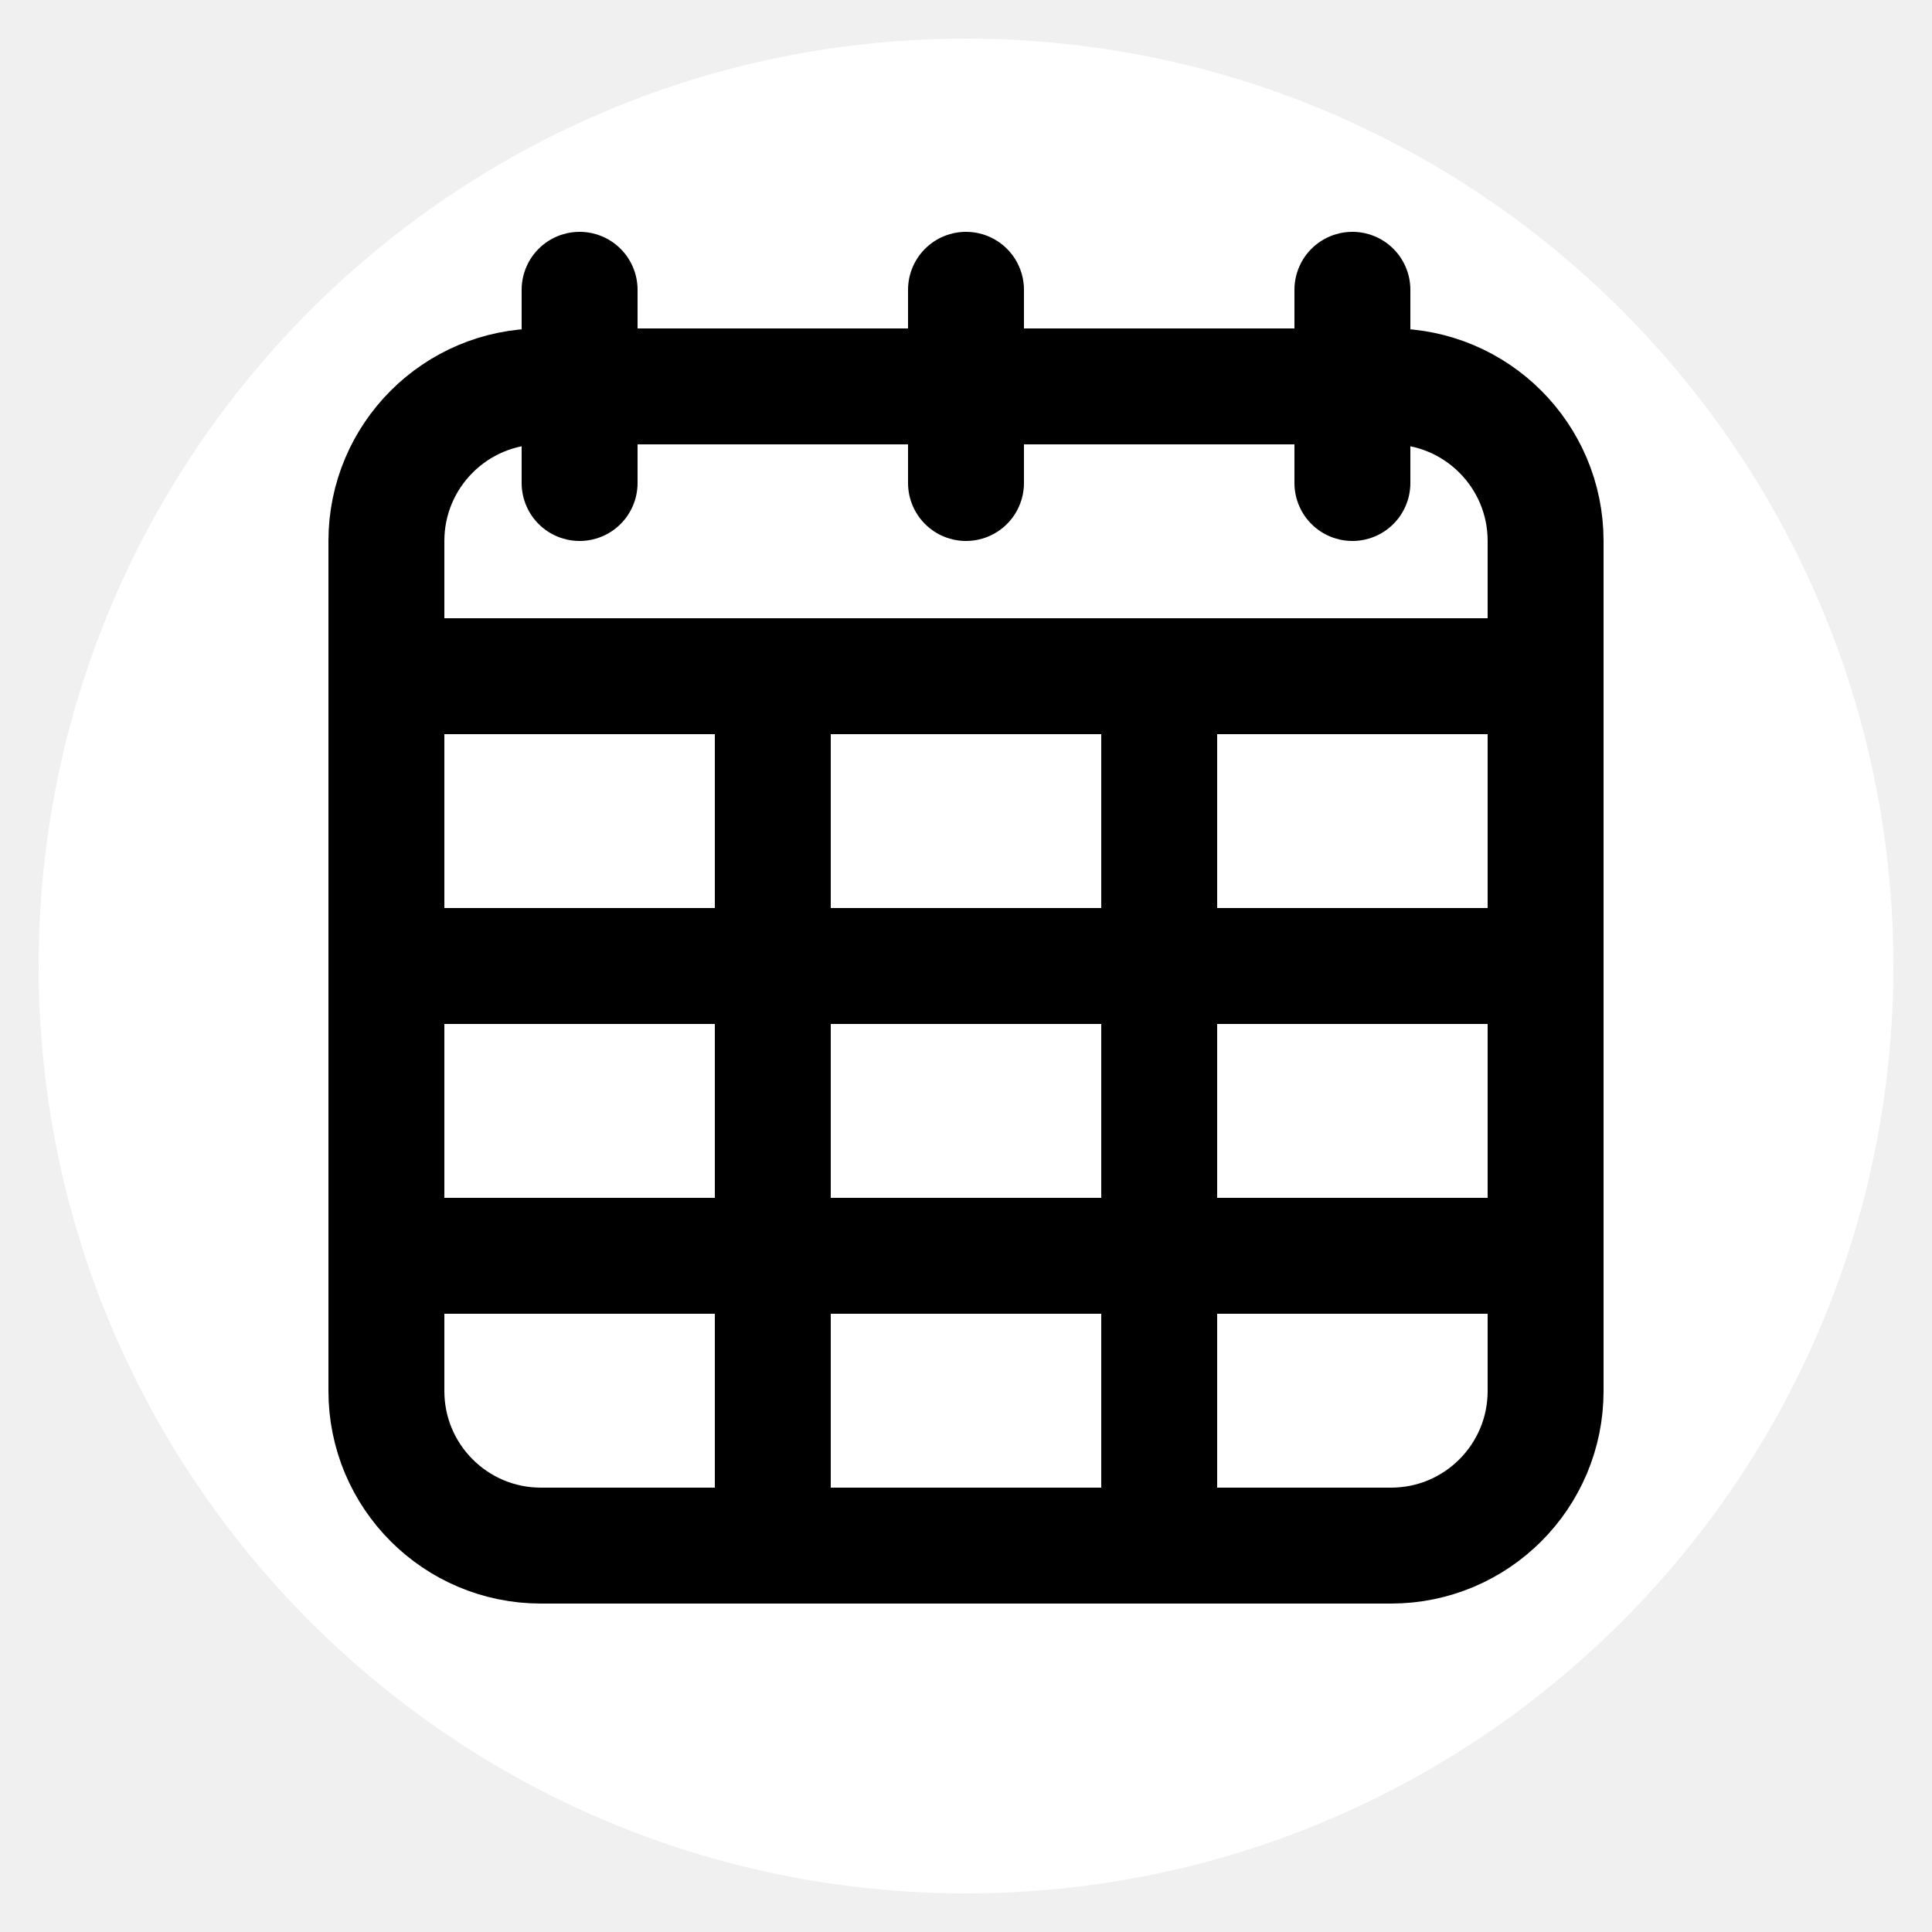
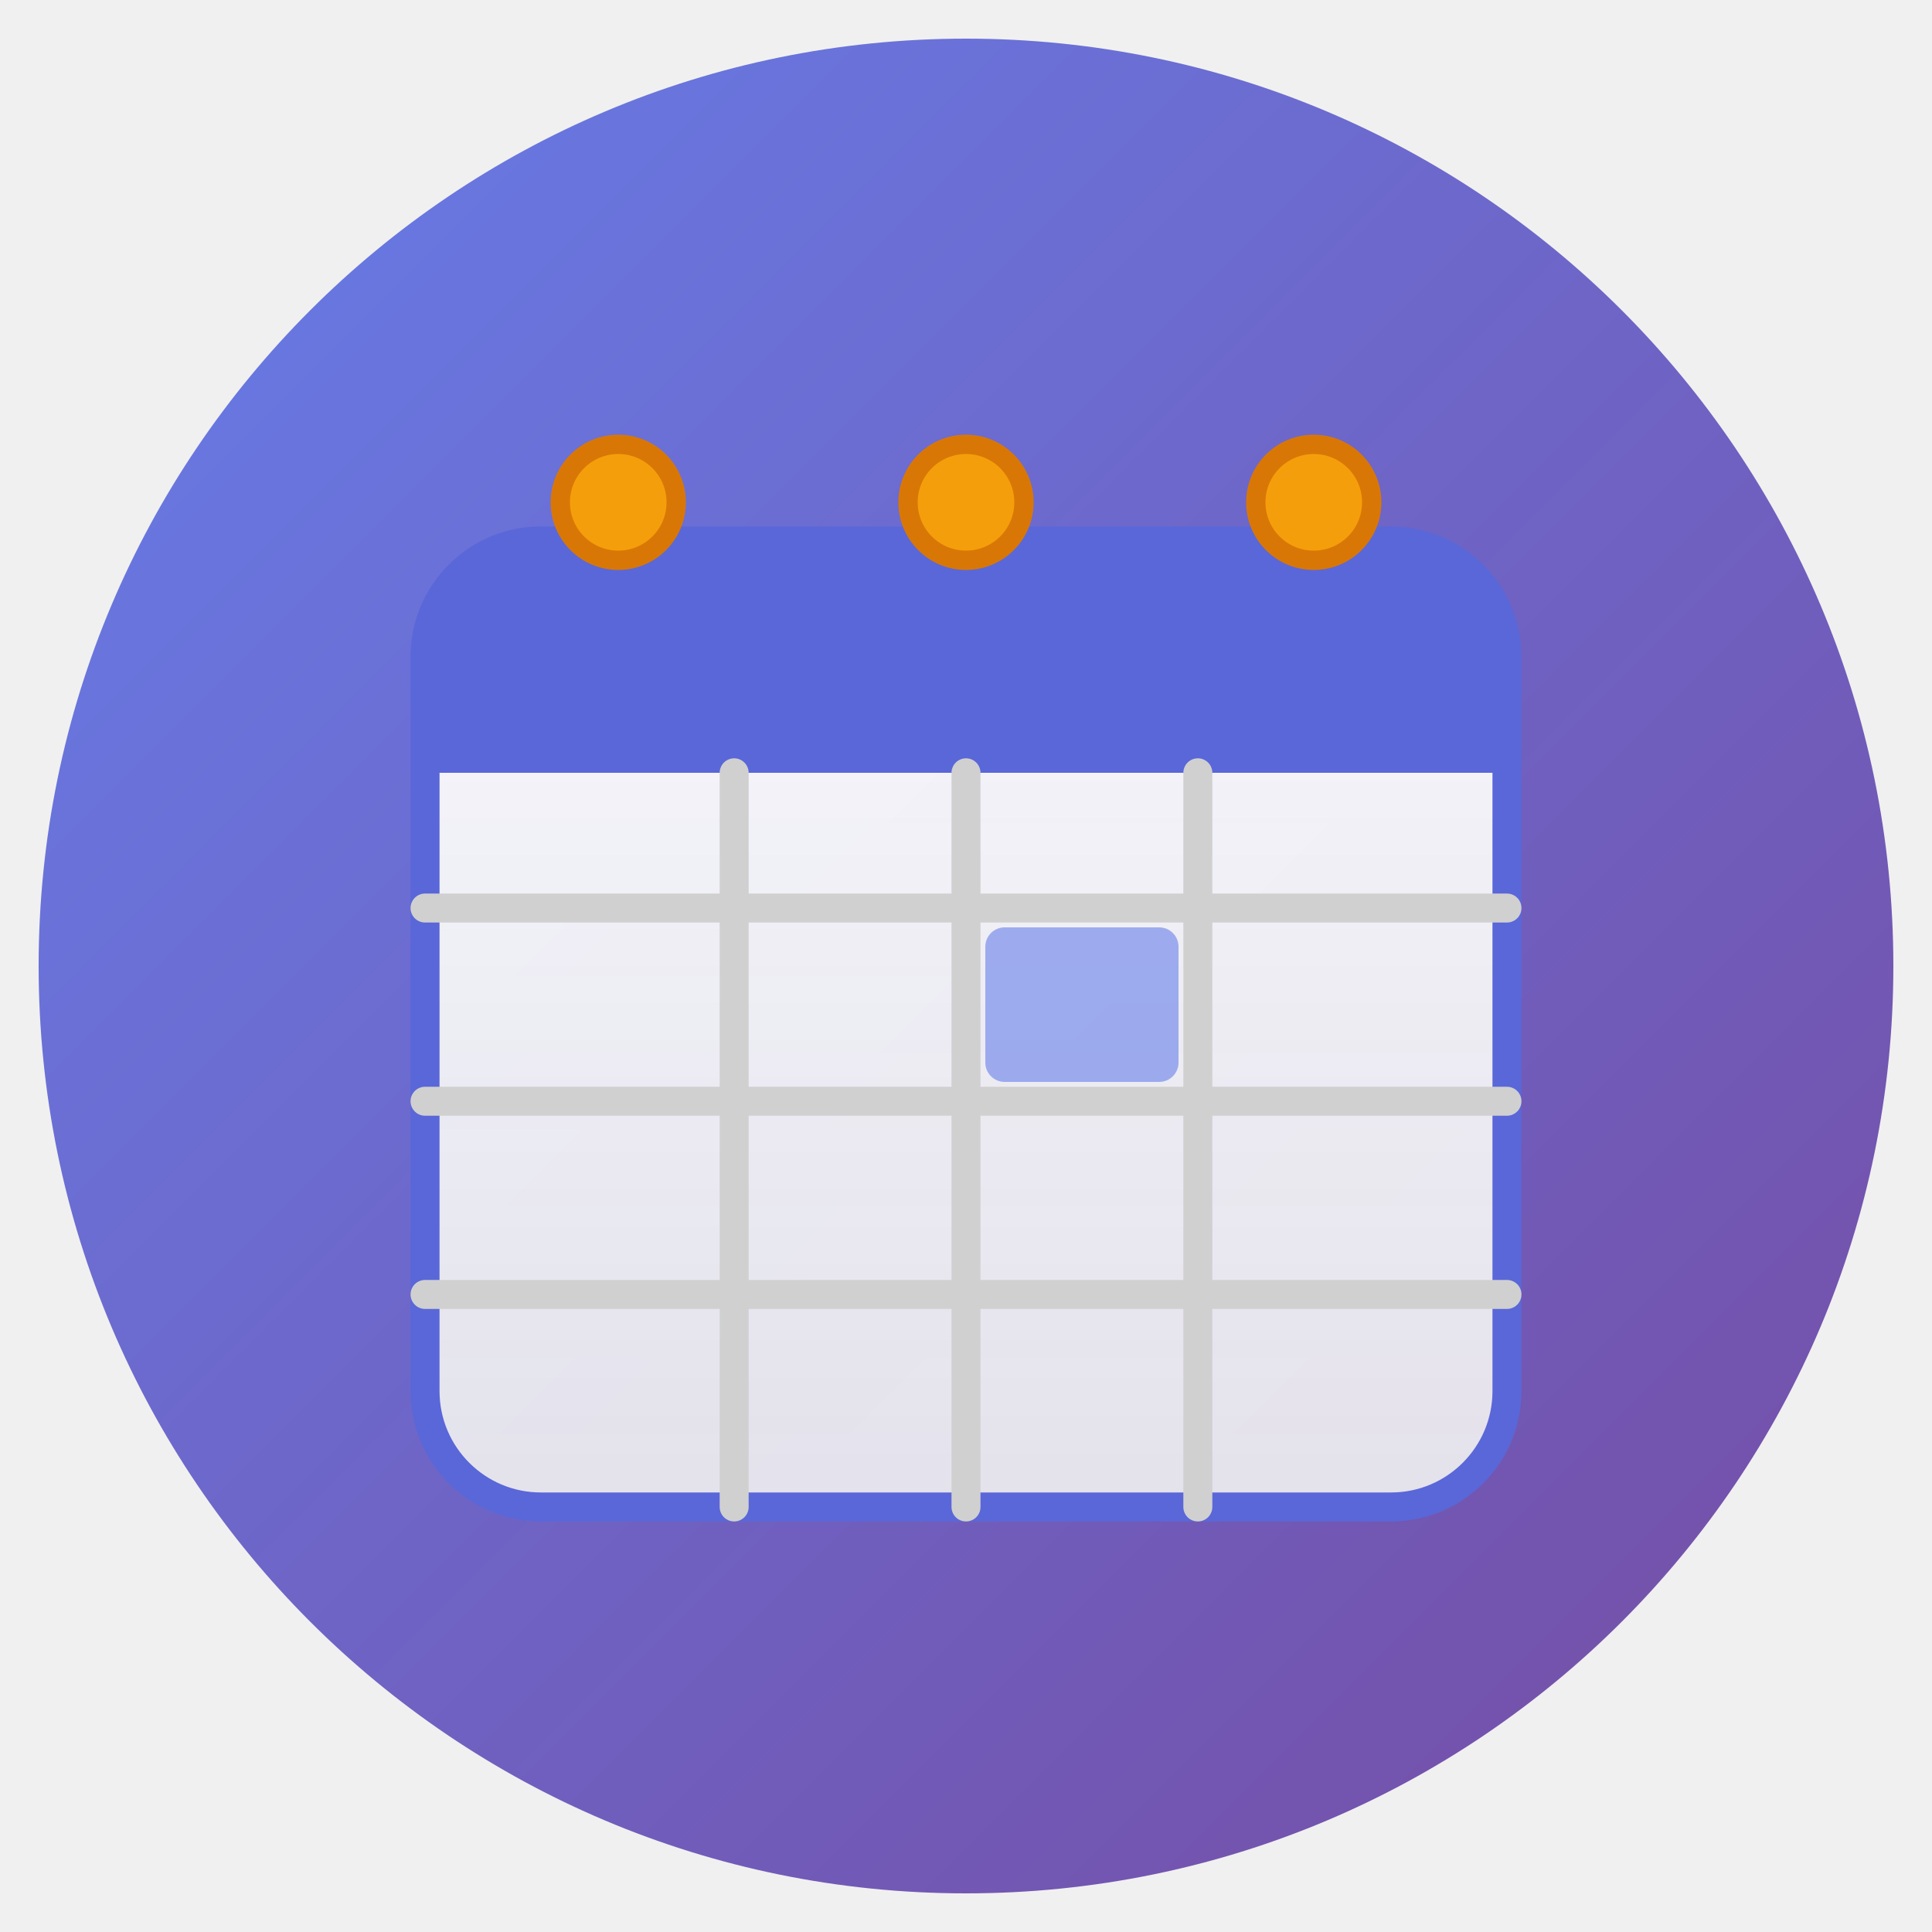
- <svg xmlns="http://www.w3.org/2000/svg" viewBox="0 0 100 100" fill="none" stroke="black" stroke-width="6" stroke-linecap="round" stroke-linejoin="round">
-   <circle cx="50" cy="50" r="48" fill="white" stroke="none" />
-   <rect x="20" y="20" width="60" height="60" rx="8" fill="none" stroke="black" />
-   <line x1="20" y1="35" x2="80" y2="35" />
-   <line x1="40" y1="35" x2="40" y2="80" />
-   <line x1="60" y1="35" x2="60" y2="80" />
-   <line x1="20" y1="50" x2="80" y2="50" />
-   <line x1="20" y1="65" x2="80" y2="65" />
-   <line x1="30" y1="15" x2="30" y2="25" />
-   <line x1="50" y1="15" x2="50" y2="25" />
-   <line x1="70" y1="15" x2="70" y2="25" />
+ <svg xmlns="http://www.w3.org/2000/svg" viewBox="0 0 100 100">
+   <defs>
+     <linearGradient id="bgGradient" x1="0%" y1="0%" x2="100%" y2="100%">
+       <stop offset="0%" style="stop-color:#667eea;stop-opacity:1" />
+       <stop offset="100%" style="stop-color:#764ba2;stop-opacity:1" />
+     </linearGradient>
+     <linearGradient id="calendarGradient" x1="0%" y1="0%" x2="0%" y2="100%">
+       <stop offset="0%" style="stop-color:#ffffff;stop-opacity:0.95" />
+       <stop offset="100%" style="stop-color:#f0f0f0;stop-opacity:0.9" />
+     </linearGradient>
+   </defs>
+   <circle cx="50" cy="50" r="48" fill="url(#bgGradient)" />
+   <rect x="22" y="28" width="56" height="50" rx="6" fill="url(#calendarGradient)" stroke="#5a67d8" stroke-width="1.5" />
+   <rect x="22" y="28" width="56" height="12" rx="6" fill="#5a67d8" />
+   <rect x="22" y="34" width="56" height="6" fill="#5a67d8" />
+   <circle cx="32" cy="26" r="3" fill="#f59e0b" stroke="#d97706" stroke-width="1" />
+   <circle cx="50" cy="26" r="3" fill="#f59e0b" stroke="#d97706" stroke-width="1" />
+   <circle cx="68" cy="26" r="3" fill="#f59e0b" stroke="#d97706" stroke-width="1" />
+   <line x1="22" y1="47" x2="78" y2="47" stroke="#d0d0d0" stroke-width="1.5" stroke-linecap="round" />
+   <line x1="22" y1="57" x2="78" y2="57" stroke="#d0d0d0" stroke-width="1.5" stroke-linecap="round" />
+   <line x1="22" y1="67" x2="78" y2="67" stroke="#d0d0d0" stroke-width="1.5" stroke-linecap="round" />
+   <line x1="38" y1="40" x2="38" y2="78" stroke="#d0d0d0" stroke-width="1.5" stroke-linecap="round" />
+   <line x1="50" y1="40" x2="50" y2="78" stroke="#d0d0d0" stroke-width="1.5" stroke-linecap="round" />
+   <line x1="62" y1="40" x2="62" y2="78" stroke="#d0d0d0" stroke-width="1.5" stroke-linecap="round" />
+   <rect x="51" y="48" width="10" height="8" fill="#667eea" opacity="0.6" rx="1" />
</svg>
